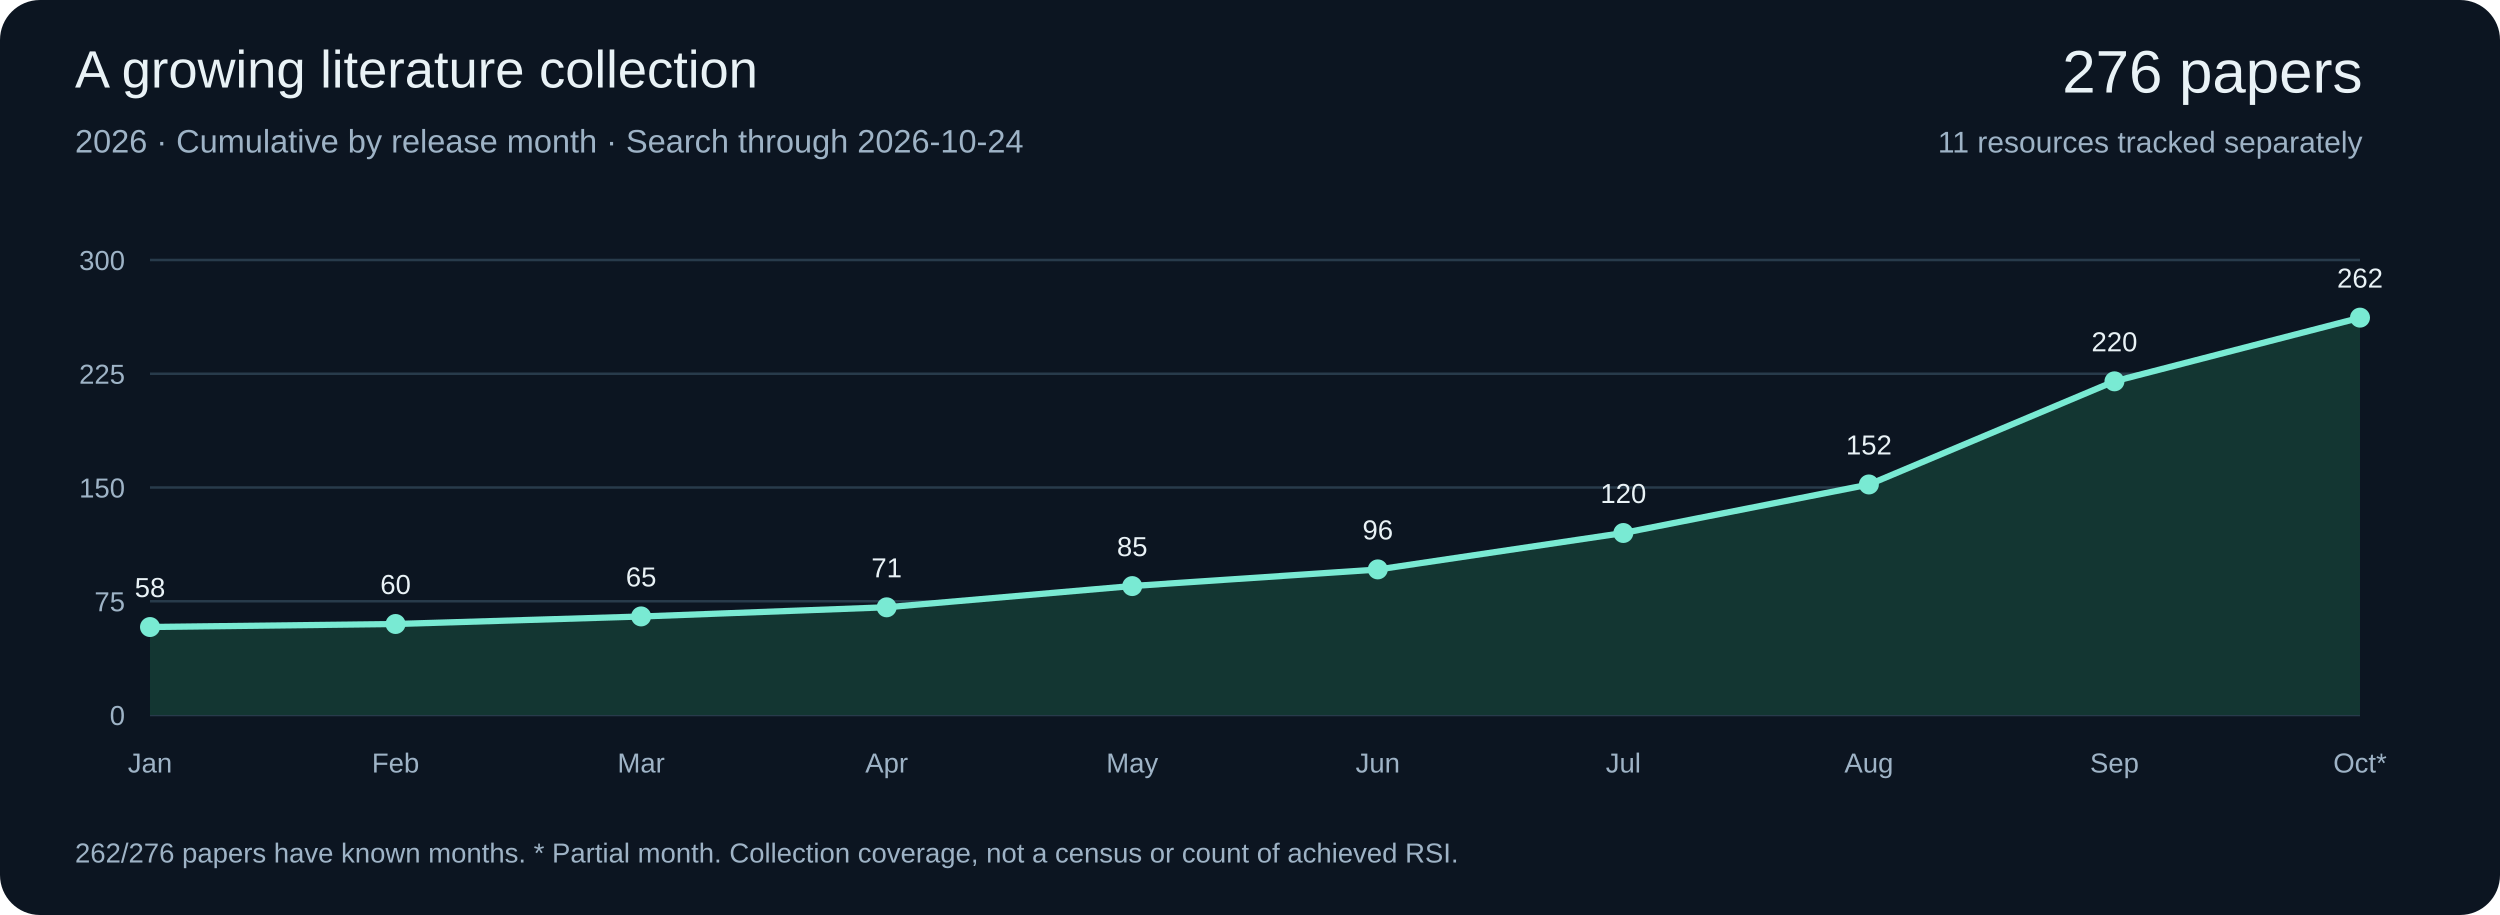
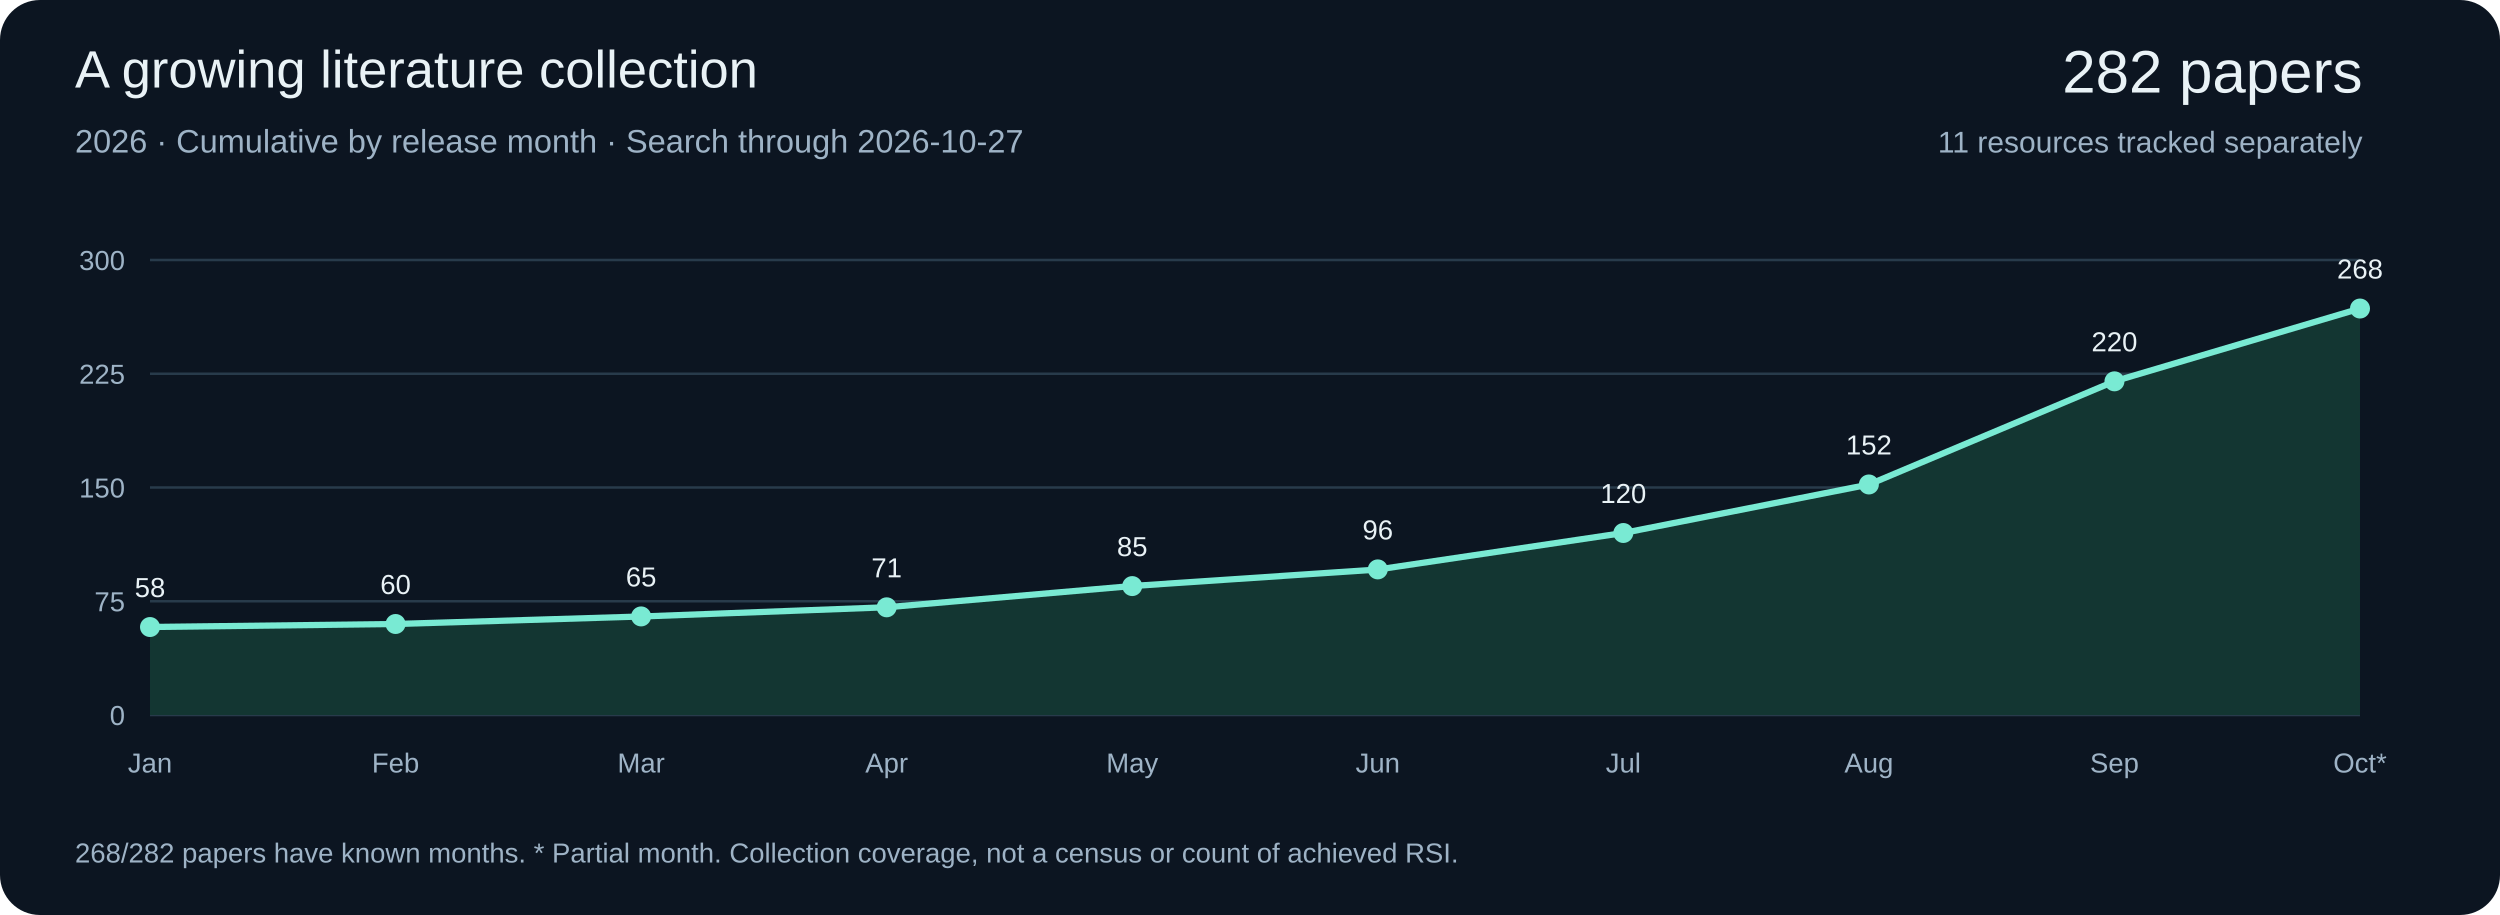
<svg xmlns="http://www.w3.org/2000/svg" width="1000" height="366" viewBox="0 0 1000 366" role="img" aria-labelledby="title desc">
  <rect width="1000" height="366" rx="16" fill="#0c1521" />
  <g font-family="Arial,sans-serif" fill="#e9f2f6">
    <text x="30" y="35" font-size="21">A growing literature collection</text>
-     <text x="30" y="61" font-size="13" fill="#9eb3c6">2026 · Cumulative by release month · Search through 2026-10-24</text>
-     <text x="945" y="37" text-anchor="end" font-size="24">276 papers</text>
+     <text x="30" y="61" font-size="13" fill="#9eb3c6">2026 · Cumulative by release month · Search through 2026-10-27</text>
+     <text x="945" y="37" text-anchor="end" font-size="24">282 papers</text>
    <text x="945" y="61" text-anchor="end" font-size="12" fill="#9eb3c6">11 resources tracked separately</text>
    <path d="M60 286.0h884" stroke="#283b4b" />
    <text x="50" y="290.0" text-anchor="end" font-size="11" fill="#9eb3c6">0</text>
    <path d="M60 240.5h884" stroke="#283b4b" />
    <text x="50" y="244.5" text-anchor="end" font-size="11" fill="#9eb3c6">75</text>
    <path d="M60 195.0h884" stroke="#283b4b" />
    <text x="50" y="199.0" text-anchor="end" font-size="11" fill="#9eb3c6">150</text>
    <path d="M60 149.5h884" stroke="#283b4b" />
    <text x="50" y="153.5" text-anchor="end" font-size="11" fill="#9eb3c6">225</text>
    <path d="M60 104.0h884" stroke="#283b4b" />
    <text x="50" y="108.0" text-anchor="end" font-size="11" fill="#9eb3c6">300</text>
-     <polygon points="60,286 60.0,250.8 158.2,249.6 256.4,246.6 354.7,242.9 452.9,234.4 551.1,227.8 649.3,213.2 747.6,193.8 845.8,152.5 944.0,127.1 944,286" fill="#133632" />
-     <polyline points="60.0,250.8 158.2,249.6 256.4,246.6 354.7,242.9 452.9,234.4 551.1,227.8 649.3,213.2 747.6,193.8 845.8,152.5 944.0,127.1" fill="none" stroke="#79ead3" stroke-width="2.5" />
+     <polygon points="60,286 60.0,250.8 158.2,249.6 256.4,246.6 354.7,242.9 452.9,234.4 551.1,227.8 649.3,213.2 747.6,193.8 845.8,152.5 944.0,123.4 944,286" fill="#133632" />
+     <polyline points="60.0,250.8 158.2,249.6 256.4,246.6 354.7,242.9 452.9,234.4 551.1,227.8 649.3,213.2 747.6,193.8 845.8,152.5 944.0,123.4" fill="none" stroke="#79ead3" stroke-width="2.5" />
    <circle cx="60.0" cy="250.813" r="4" fill="#79ead3" />
    <text x="60.0" y="238.813" text-anchor="middle" font-size="11">58</text>
    <text x="60.0" y="309" text-anchor="middle" font-size="11" fill="#9eb3c6">Jan</text>
    <circle cx="158.222" cy="249.6" r="4" fill="#79ead3" />
    <text x="158.222" y="237.6" text-anchor="middle" font-size="11">60</text>
    <text x="158.222" y="309" text-anchor="middle" font-size="11" fill="#9eb3c6">Feb</text>
    <circle cx="256.444" cy="246.567" r="4" fill="#79ead3" />
    <text x="256.444" y="234.567" text-anchor="middle" font-size="11">65</text>
    <text x="256.444" y="309" text-anchor="middle" font-size="11" fill="#9eb3c6">Mar</text>
    <circle cx="354.667" cy="242.927" r="4" fill="#79ead3" />
    <text x="354.667" y="230.927" text-anchor="middle" font-size="11">71</text>
    <text x="354.667" y="309" text-anchor="middle" font-size="11" fill="#9eb3c6">Apr</text>
    <circle cx="452.889" cy="234.433" r="4" fill="#79ead3" />
    <text x="452.889" y="222.433" text-anchor="middle" font-size="11">85</text>
    <text x="452.889" y="309" text-anchor="middle" font-size="11" fill="#9eb3c6">May</text>
    <circle cx="551.111" cy="227.76" r="4" fill="#79ead3" />
    <text x="551.111" y="215.76" text-anchor="middle" font-size="11">96</text>
    <text x="551.111" y="309" text-anchor="middle" font-size="11" fill="#9eb3c6">Jun</text>
    <circle cx="649.333" cy="213.2" r="4" fill="#79ead3" />
    <text x="649.333" y="201.2" text-anchor="middle" font-size="11">120</text>
    <text x="649.333" y="309" text-anchor="middle" font-size="11" fill="#9eb3c6">Jul</text>
    <circle cx="747.556" cy="193.787" r="4" fill="#79ead3" />
    <text x="747.556" y="181.787" text-anchor="middle" font-size="11">152</text>
    <text x="747.556" y="309" text-anchor="middle" font-size="11" fill="#9eb3c6">Aug</text>
    <circle cx="845.778" cy="152.533" r="4" fill="#79ead3" />
    <text x="845.778" y="140.533" text-anchor="middle" font-size="11">220</text>
    <text x="845.778" y="309" text-anchor="middle" font-size="11" fill="#9eb3c6">Sep</text>
-     <circle cx="944.0" cy="127.053" r="4" fill="#79ead3" />
-     <text x="944.0" y="115.053" text-anchor="middle" font-size="11">262</text>
+     <circle cx="944.0" cy="123.413" r="4" fill="#79ead3" />
+     <text x="944.0" y="111.413" text-anchor="middle" font-size="11">268</text>
    <text x="944.0" y="309" text-anchor="middle" font-size="11" fill="#9eb3c6">Oct*</text>
-     <text x="30" y="345" font-size="11" fill="#9eb3c6">262/276 papers have known months. * Partial month. Collection coverage, not a census or count of achieved RSI.</text>
+     <text x="30" y="345" font-size="11" fill="#9eb3c6">268/282 papers have known months. * Partial month. Collection coverage, not a census or count of achieved RSI.</text>
  </g>
</svg>
